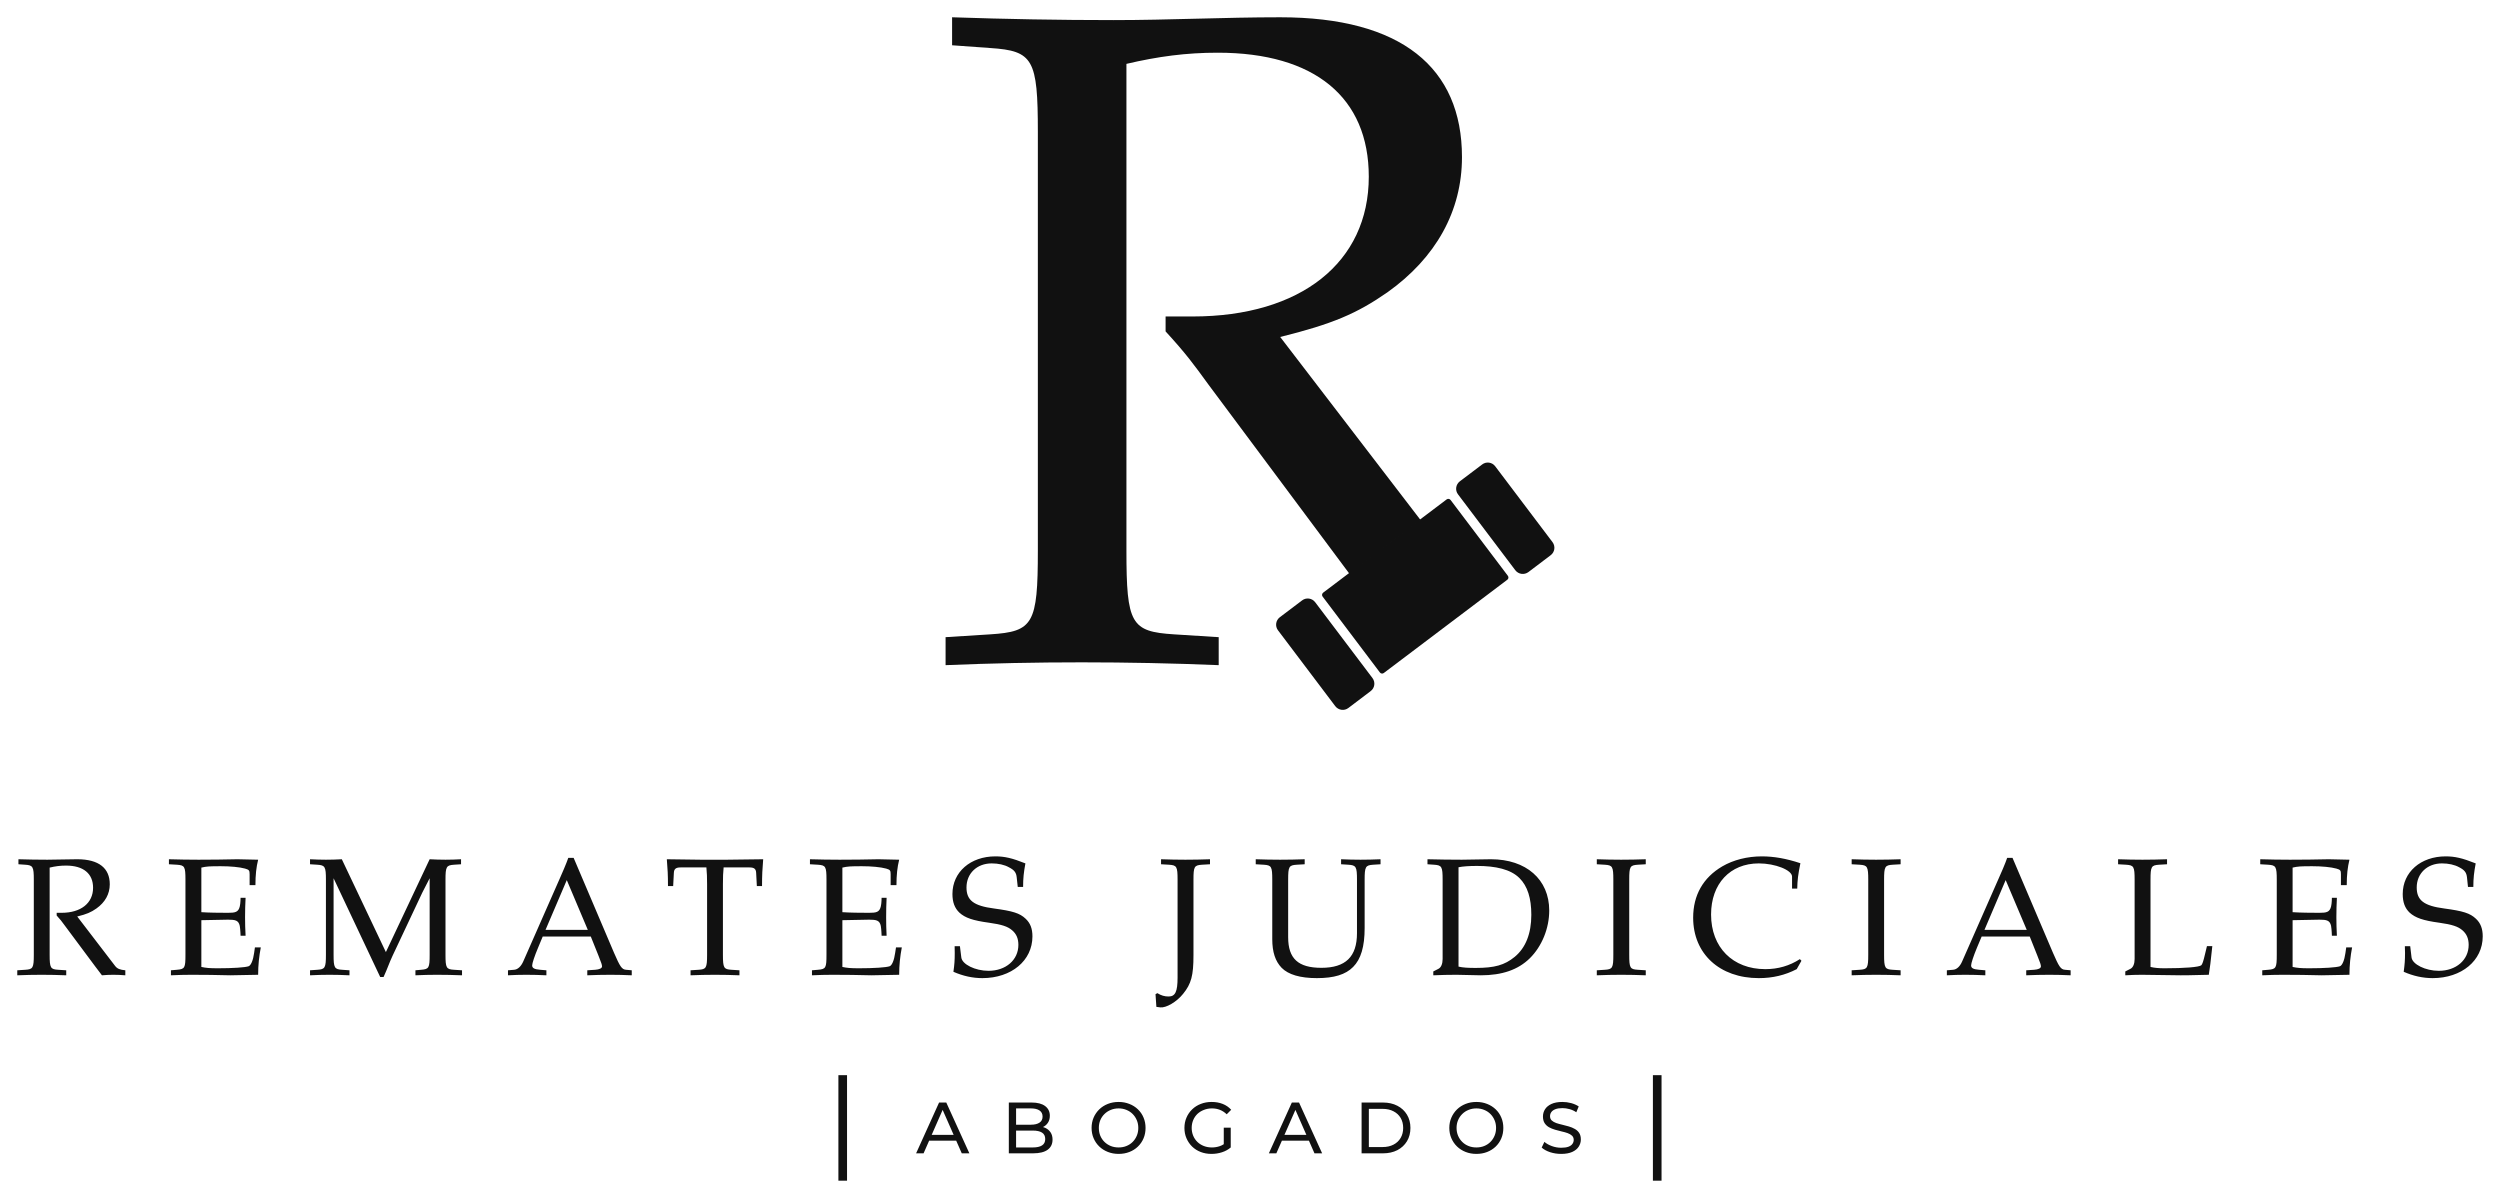
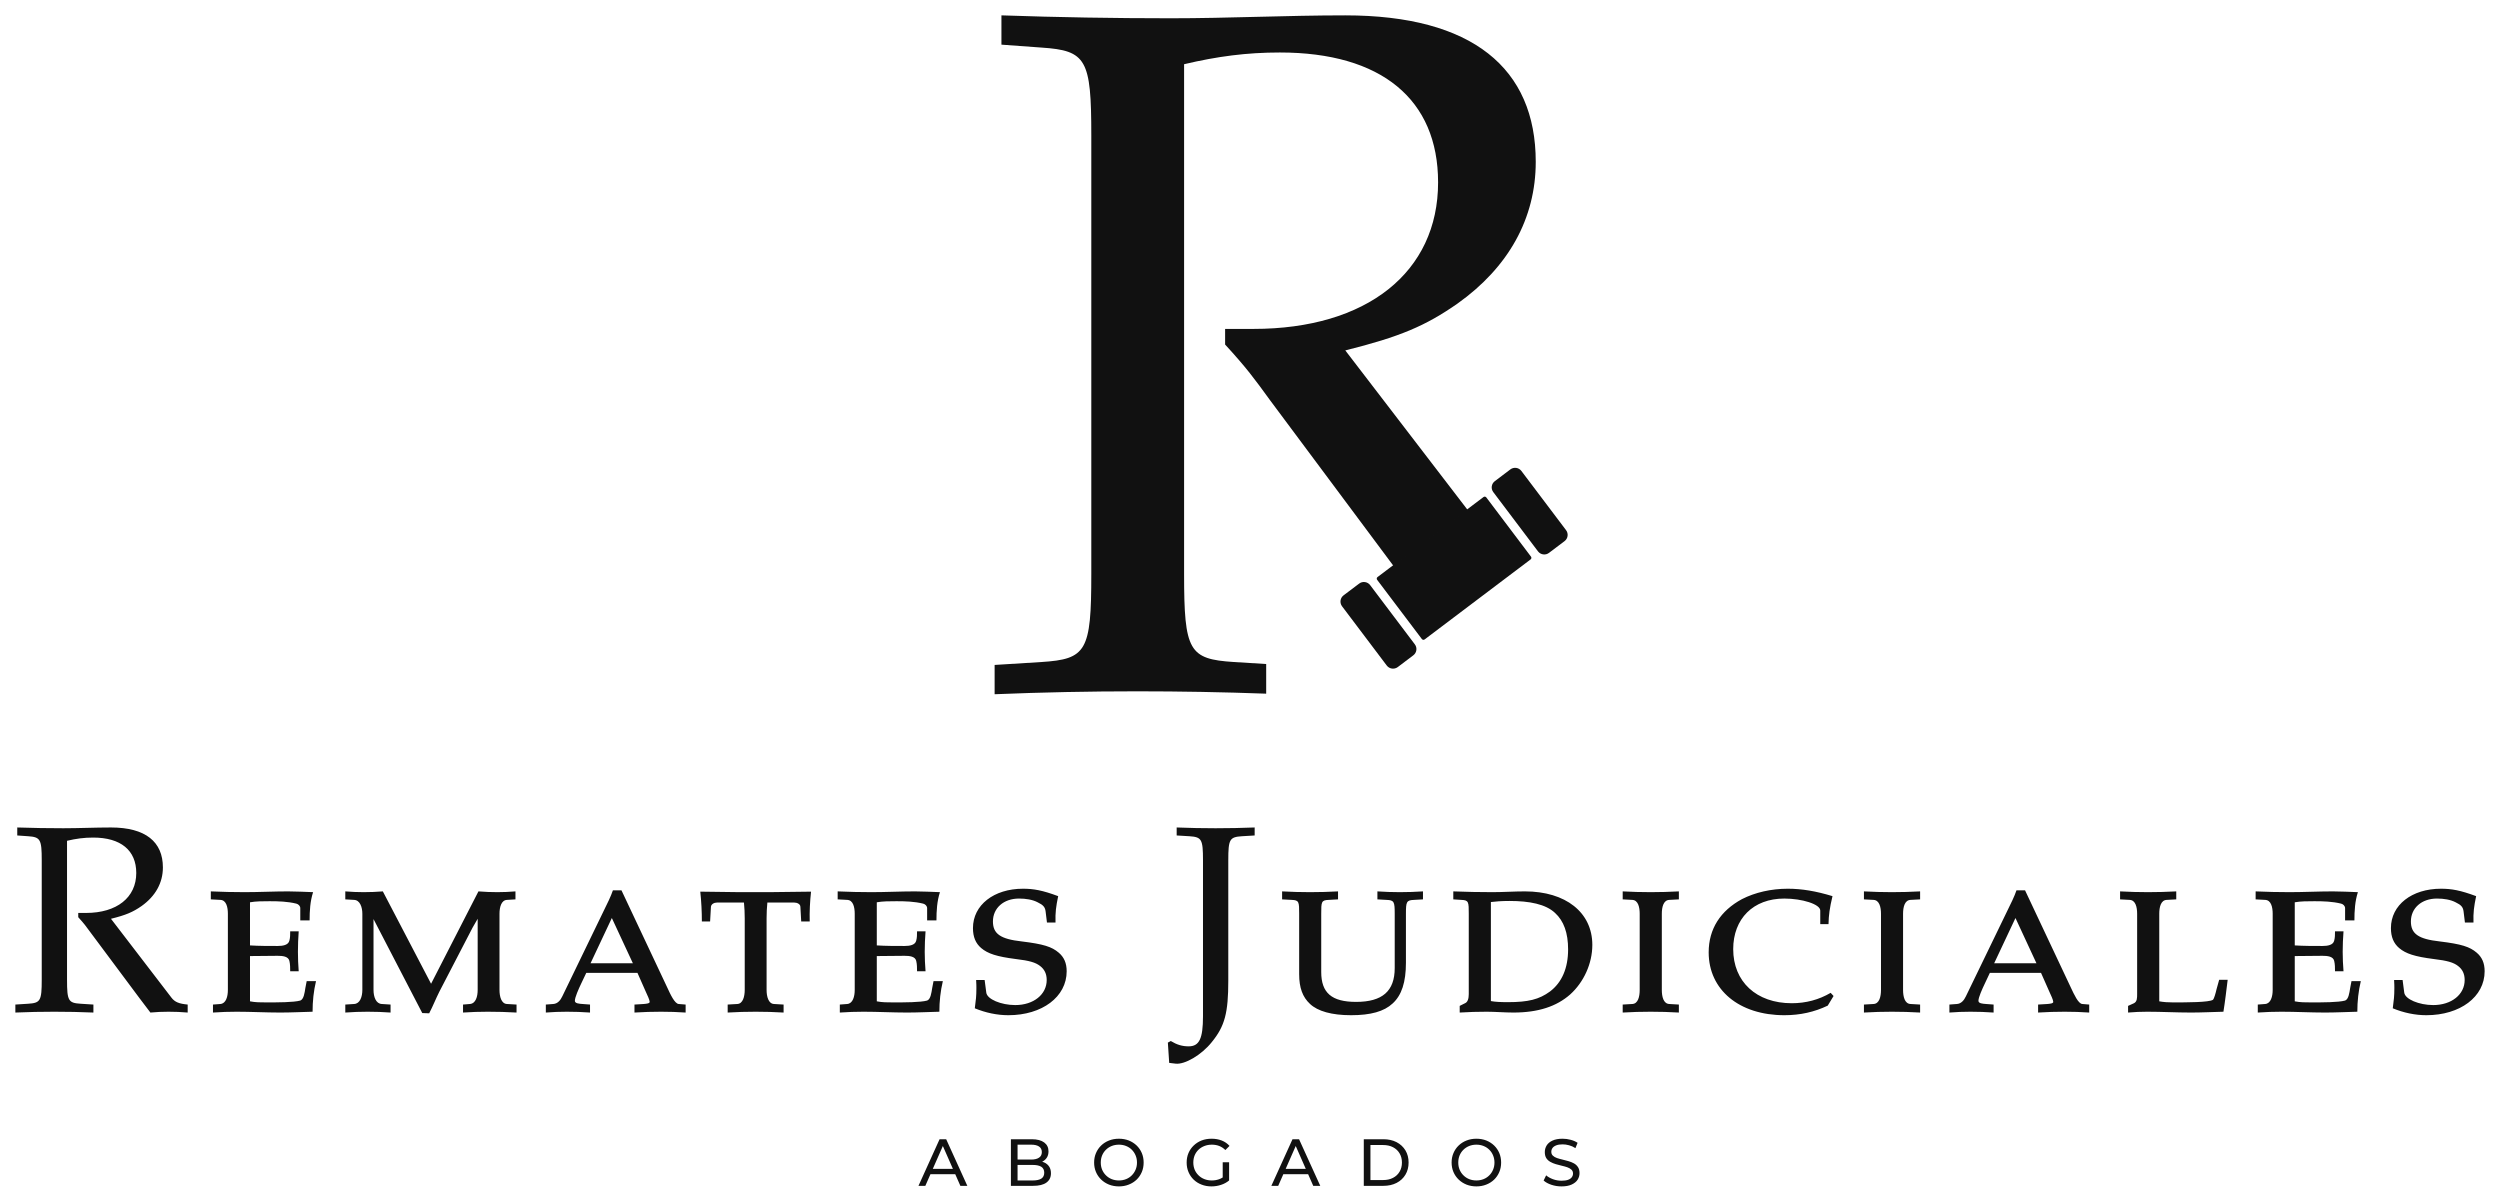
- <svg xmlns="http://www.w3.org/2000/svg" viewBox="-2.36 -3 434.07 208" role="img" aria-label="Abogados Remates Judiciales">
-   <path d="M161.82 112.49V107.63L169.59 107.14C177.03 106.66 177.84 105.36 177.84 92.58V19.91C177.84 7.28 177.03 5.83 169.59 5.34L162.95 4.86V0C172.34 0.32 181.56 0.49 190.95 0.49C200.66 0.49 210.21 0 219.92 0C240.96 0 251.48 8.74 251.48 24.28C251.48 33.66 246.95 41.76 238.54 47.75C233.19 51.47 228.99 53.25 219.92 55.51L244.31 87.32L231.96 96.65L207.46 63.77C204.87 60.21 203.58 58.43 200.02 54.54V51.95H204.71C223.48 51.95 235.3 42.57 235.3 27.68C235.3 13.92 225.91 6.15 209.08 6.15C203.58 6.15 198.72 6.8 193.22 8.09V92.58C193.22 105.36 194.03 106.66 201.47 107.14L209.24 107.63V112.49Q197.34 112 185.45 112C177.52 112 169.75 112.16 161.82 112.49Z" fill="#111111" />
-   <path d="M249.5 83.81 259.45 96.98C259.61 97.2 259.57 97.5 259.35 97.66L237.91 113.85C237.7 114.02 237.39 113.97 237.23 113.76L227.28 100.58C227.12 100.37 227.17 100.06 227.38 99.9L248.82 83.71C249.04 83.55 249.34 83.6 249.5 83.81ZM225.99 101.56 235.94 114.73C236.48 115.45 236.34 116.46 235.62 117L231.75 119.93C231.04 120.47 230.02 120.32 229.48 119.61L219.53 106.43C219 105.72 219.14 104.71 219.85 104.17L223.73 101.24C224.44 100.7 225.45 100.85 225.99 101.56ZM257.25 77.96 267.2 91.13C267.74 91.85 267.6 92.86 266.88 93.4L263.01 96.33C262.29 96.86 261.28 96.72 260.74 96.01L250.79 82.83C250.25 82.12 250.4 81.11 251.11 80.57L254.99 77.64C255.7 77.1 256.71 77.24 257.25 77.96Z" fill="#111111" />
-   <path d="M0.64 166.34C2.06 166.28 3.45 166.25 4.87 166.25C6.29 166.25 7.71 166.28 9.14 166.34V165.47L7.74 165.38C6.41 165.3 6.26 165.06 6.26 162.77V147.64C7.25 147.4 8.12 147.29 9.11 147.29C12.12 147.29 13.8 148.68 13.8 151.14C13.8 153.81 11.69 155.49 8.32 155.49H7.48V155.96C8.12 156.65 8.35 156.97 8.82 157.61L14.15 164.77L15.34 166.34C16.01 166.28 16.65 166.25 17.31 166.25C18.01 166.25 18.7 166.28 19.4 166.34V165.47C18.47 165.38 18.01 165.21 17.63 164.72L11.05 156.13C12.67 155.73 13.43 155.41 14.38 154.74C15.89 153.67 16.7 152.22 16.7 150.54C16.7 147.75 14.82 146.19 11.05 146.19C9.31 146.19 7.6 146.27 5.86 146.27C4.18 146.27 2.52 146.24 0.84 146.19V147.06L2.03 147.14C3.36 147.23 3.51 147.49 3.51 149.75V162.77C3.51 165.06 3.36 165.3 2.03 165.38L0.64 165.47ZM26.97 147.06 28.36 147.14C29.7 147.23 29.84 147.46 29.84 149.75V162.77C29.84 165.06 29.73 165.27 28.36 165.38L27.32 165.47V166.34C28.51 166.28 29.7 166.25 30.89 166.25C33.12 166.25 35.38 166.28 37.61 166.34L42.46 166.25C42.46 164.57 42.63 163.01 42.92 161.5H41.9L41.76 162.48C41.59 163.73 41.21 164.63 40.8 164.77C40.19 164.98 38.08 165.12 35.47 165.12C33.96 165.12 33.44 165.06 32.6 164.89V156.77L37.24 156.68C38.51 156.68 39.06 156.8 39.27 157.76C39.38 158.39 39.41 159.47 39.41 159.47H40.28C40.22 158.39 40.19 157.32 40.19 156.25C40.19 155.12 40.22 154.02 40.28 152.88H39.41C39.41 152.88 39.41 153.84 39.27 154.39C39.03 155.38 38.48 155.49 37.24 155.49C35.79 155.49 33.87 155.47 32.6 155.38V147.64C33.49 147.43 33.99 147.4 35.99 147.4C37.64 147.4 39.27 147.55 40.19 147.81C40.89 148.01 40.98 148.13 40.98 148.8V150.68H41.99C41.99 148.94 42.14 147.55 42.46 146.27L38.86 146.19C36.63 146.24 34.37 146.27 32.13 146.27C30.42 146.27 28.68 146.24 26.97 146.19ZM51.47 166.34C52.61 166.28 53.71 166.25 54.84 166.25C56 166.25 57.16 166.28 58.32 166.34V165.47L57.04 165.38C55.71 165.3 55.56 165.04 55.56 162.77V149.49L63.65 166.63H64.24C64.96 165.06 65.19 164.25 65.8 162.95L70.96 151.99L72.24 149.49V162.77C72.24 165.06 72.12 165.27 70.76 165.38L69.77 165.47V166.34C71.02 166.28 72.24 166.25 73.49 166.25C74.94 166.25 76.42 166.28 77.86 166.34V165.47L76.47 165.38C75.14 165.3 74.99 165.06 74.99 162.77V149.75C74.99 147.49 75.14 147.23 76.47 147.14L77.69 147.06V146.19C76.79 146.24 75.89 146.27 74.99 146.27C74.07 146.27 73.17 146.24 72.24 146.19L64.64 162.31L56.99 146.19C56.06 146.24 55.16 146.27 54.23 146.27C53.3 146.27 52.4 146.24 51.47 146.19V147.06L52.75 147.14C54.08 147.23 54.23 147.49 54.23 149.75V162.77C54.23 165.04 54.08 165.3 52.75 165.38L51.47 165.47ZM85.84 166.34C86.88 166.28 87.96 166.25 89 166.25C90.16 166.25 91.35 166.28 92.51 166.34V165.47L91.44 165.38C90.42 165.3 90.04 165.09 90.04 164.63C90.04 164.25 90.45 163.01 91.06 161.56L91.87 159.61H100.22L101.56 162.95C102.05 164.17 102.17 164.54 102.17 164.8C102.17 165.12 101.7 165.33 100.98 165.38L99.61 165.47V166.34C100.95 166.28 102.31 166.25 103.65 166.25C104.86 166.25 106.11 166.28 107.33 166.34V165.47L106.34 165.38C105.59 165.33 105.27 164.77 104.25 162.43L97.24 145.95H96.31C96.31 145.95 95.99 146.94 94.89 149.4L88.48 163.96C88.1 164.8 87.55 165.33 86.91 165.38L85.84 165.47ZM92.36 158.45 96.05 149.81 99.7 158.45ZM113.42 146.19C113.56 147.84 113.62 148.97 113.62 150.85H114.52L114.64 148.56C114.67 147.87 114.99 147.61 115.8 147.61H120.29C120.38 148.59 120.41 149.26 120.41 150.51V162.77C120.41 165.06 120.26 165.3 118.93 165.38L117.54 165.47V166.34C118.96 166.28 120.35 166.25 121.77 166.25C123.19 166.25 124.61 166.28 126.03 166.34V165.47L124.64 165.38C123.31 165.3 123.16 165.06 123.16 162.77V150.51C123.16 149.2 123.19 148.56 123.28 147.61H127.77C128.59 147.61 128.9 147.87 128.93 148.56L129.05 150.85H129.95C129.95 148.97 130.01 147.84 130.15 146.19L123.89 146.27H119.31ZM138.27 147.06 139.66 147.14C141 147.23 141.14 147.46 141.14 149.75V162.77C141.14 165.06 141.03 165.27 139.66 165.38L138.62 165.47V166.34C139.81 166.28 141 166.25 142.19 166.25C144.42 166.25 146.68 166.28 148.91 166.34L153.76 166.25C153.76 164.57 153.93 163.01 154.22 161.5H153.21L153.06 162.48C152.89 163.73 152.51 164.63 152.1 164.77C151.5 164.98 149.38 165.12 146.77 165.12C145.26 165.12 144.74 165.06 143.9 164.89V156.77L148.54 156.68C149.81 156.68 150.37 156.8 150.57 157.76C150.68 158.39 150.71 159.47 150.71 159.47H151.58C151.52 158.39 151.5 157.32 151.5 156.25C151.5 155.12 151.52 154.02 151.58 152.88H150.71C150.71 152.88 150.71 153.84 150.57 154.39C150.34 155.38 149.79 155.49 148.54 155.49C147.09 155.49 145.17 155.47 143.9 155.38V147.64C144.8 147.43 145.29 147.4 147.29 147.4C148.94 147.4 150.57 147.55 151.5 147.81C152.19 148.01 152.28 148.13 152.28 148.8V150.68H153.29C153.29 148.94 153.44 147.55 153.76 146.27L150.16 146.19C147.93 146.24 145.67 146.27 143.43 146.27C141.72 146.27 139.98 146.24 138.27 146.19ZM163.01 152.22C163.01 153.64 163.39 154.68 164.23 155.47C165.21 156.36 166.55 156.83 169.36 157.21C171.59 157.52 172.61 157.87 173.36 158.51C174.12 159.15 174.46 159.96 174.46 161.06C174.46 163.67 172.29 165.56 169.27 165.56C166.95 165.56 164.69 164.43 164.55 163.24L164.31 161.29H163.39C163.41 161.82 163.41 162.28 163.41 162.45C163.41 163.79 163.36 164.43 163.18 165.73C164.84 166.46 166.52 166.83 168.2 166.83C173.25 166.83 176.9 163.79 176.9 159.58C176.9 158.22 176.52 157.26 175.71 156.51C174.7 155.55 173.48 155.18 170.23 154.74C166.69 154.28 165.45 153.32 165.45 151.09C165.45 148.65 167.27 146.91 169.82 146.91C170.96 146.91 172.03 147.14 172.81 147.58C173.77 148.07 174.09 148.51 174.17 149.35L174.35 151H175.28C175.28 149.46 175.39 148.48 175.68 146.91C173.36 145.98 172.06 145.69 170.46 145.69C166.14 145.69 163.01 148.42 163.01 152.22ZM198.27 169.62 198.42 171.82 199.11 171.91C200.1 172.02 201.93 170.98 203.06 169.56C204.48 167.82 204.86 166.37 204.86 162.86V149.75C204.86 147.46 205 147.23 206.34 147.14L207.73 147.06V146.19C206.31 146.24 204.88 146.27 203.46 146.27C202.04 146.27 200.65 146.24 199.23 146.19V147.06L200.62 147.14C201.96 147.23 202.1 147.46 202.1 149.75V166.75C202.1 169.18 201.7 170.02 200.54 170.02C199.84 170.02 199.26 169.85 198.59 169.44ZM215.67 147.06 217.07 147.14C218.4 147.23 218.54 147.46 218.54 149.75V160.05C218.54 162.31 219.07 163.9 220.17 165.04C221.33 166.22 223.39 166.83 226.29 166.83C229.27 166.83 231.27 166.22 232.58 164.89C233.94 163.53 234.58 161.35 234.58 158.13V149.75C234.58 147.49 234.73 147.23 236.06 147.14L237.34 147.06V146.19C236.18 146.24 235.02 146.27 233.86 146.27C232.73 146.27 231.62 146.24 230.49 146.19V147.06L231.77 147.14C233.1 147.23 233.25 147.49 233.25 149.75V159.03C233.25 163.12 231.27 165.04 227.07 165.04C223.04 165.04 221.3 163.44 221.3 159.73V149.75C221.3 147.46 221.44 147.23 222.78 147.14L224.17 147.06V146.19C222.75 146.24 221.33 146.27 219.91 146.27C218.49 146.27 217.09 146.24 215.67 146.19ZM245.49 147.06 246.65 147.14C247.98 147.23 248.12 147.49 248.12 149.75V163.5C248.12 164.34 247.86 164.98 247.4 165.21L246.5 165.67V166.34C247.83 166.28 249.2 166.25 250.53 166.25C251.92 166.25 253.34 166.34 254.74 166.34C258.45 166.34 261.23 165.38 263.26 163.38C265.35 161.32 266.63 158.19 266.63 155.09C266.63 149.69 262.62 146.19 256.51 146.19C254.82 146.19 253.14 146.27 251.46 146.27C249.46 146.27 247.49 146.24 245.49 146.19ZM250.88 164.83V147.58C251.63 147.43 252.65 147.35 254.1 147.35C257.32 147.35 259.93 147.93 261.46 149.46C262.86 150.85 263.52 152.94 263.52 155.84C263.52 159.09 262.54 161.58 260.62 163.15C258.88 164.57 257.14 165.06 253.87 165.06C252.53 165.06 251.63 165.01 250.88 164.83ZM274.89 166.34C276.31 166.28 277.7 166.25 279.12 166.25C280.55 166.25 281.97 166.28 283.39 166.34V165.47L282 165.38C280.66 165.3 280.52 165.06 280.52 162.77V149.75C280.52 147.46 280.66 147.23 282 147.14L283.39 147.06V146.19C281.97 146.24 280.55 146.27 279.12 146.27C277.7 146.27 276.31 146.24 274.89 146.19V147.06L276.28 147.14C277.62 147.23 277.76 147.46 277.76 149.75V162.77C277.76 165.06 277.62 165.3 276.28 165.38L274.89 165.47ZM291.62 156.34C291.62 162.6 296.21 166.83 303.02 166.83C305.43 166.83 307.6 166.31 309.6 165.27L310.42 163.82L310.15 163.53C308.36 164.69 306.36 165.27 304.15 165.27C298.5 165.27 294.73 161.5 294.73 155.78C294.73 150.45 298.03 146.91 303.02 146.91C305.86 146.91 308.79 148.07 308.79 149.2V151.29H309.69C309.72 149.84 309.84 148.8 310.24 146.88C307.78 146.07 305.66 145.69 303.54 145.69C301.02 145.69 298.61 146.3 296.67 147.43C293.36 149.38 291.62 152.42 291.62 156.34ZM319.14 166.34C320.57 166.28 321.96 166.25 323.38 166.25C324.8 166.25 326.22 166.28 327.64 166.34V165.47L326.25 165.38C324.92 165.3 324.77 165.06 324.77 162.77V149.75C324.77 147.46 324.92 147.23 326.25 147.14L327.64 147.06V146.19C326.22 146.24 324.8 146.27 323.38 146.27C321.96 146.27 320.57 146.24 319.14 146.19V147.06L320.54 147.14C321.87 147.23 322.02 147.46 322.02 149.75V162.77C322.02 165.06 321.87 165.3 320.54 165.38L319.14 165.47ZM335.67 166.34C336.72 166.28 337.79 166.25 338.84 166.25C340 166.25 341.18 166.28 342.35 166.34V165.47L341.27 165.38C340.26 165.3 339.88 165.09 339.88 164.63C339.88 164.25 340.29 163.01 340.89 161.56L341.71 159.61H350.06L351.39 162.95C351.89 164.17 352 164.54 352 164.8C352 165.12 351.54 165.33 350.81 165.38L349.45 165.47V166.34C350.78 166.28 352.15 166.25 353.48 166.25C354.7 166.25 355.95 166.28 357.16 166.34V165.47L356.18 165.38C355.42 165.33 355.11 164.77 354.09 162.43L347.07 145.95H346.14C346.14 145.95 345.83 146.94 344.72 149.4L338.31 163.96C337.94 164.8 337.39 165.33 336.75 165.38L335.67 165.47ZM342.2 158.45 345.88 149.81 349.54 158.45ZM365.4 147.06 366.79 147.14C368.13 147.23 368.27 147.46 368.27 149.75V163.5C368.27 164.34 368.01 164.98 367.55 165.21L366.65 165.67V166.34C367.6 166.28 368.56 166.25 369.52 166.25C371.78 166.25 374.01 166.34 376.27 166.34C377.49 166.34 377.2 166.34 381.15 166.25C381.35 165.01 381.47 164.08 381.76 161.27H380.83L380.48 162.72C380.22 163.85 380.02 164.46 379.84 164.6C379.46 164.92 376.94 165.12 373.49 165.12C372.45 165.12 371.78 165.06 371.03 164.89V149.75C371.03 147.46 371.17 147.23 372.51 147.14L373.9 147.06V146.19C372.48 146.24 371.05 146.27 369.63 146.27C368.21 146.27 366.82 146.24 365.4 146.19ZM390.08 147.06 391.47 147.14C392.8 147.23 392.95 147.46 392.95 149.75V162.77C392.95 165.06 392.83 165.27 391.47 165.38L390.43 165.47V166.34C391.62 166.28 392.8 166.25 393.99 166.25C396.23 166.25 398.49 166.28 400.72 166.34L405.57 166.25C405.57 164.57 405.74 163.01 406.03 161.5H405.01L404.87 162.48C404.7 163.73 404.32 164.63 403.91 164.77C403.3 164.98 401.19 165.12 398.58 165.12C397.07 165.12 396.55 165.06 395.7 164.89V156.77L400.35 156.68C401.62 156.68 402.17 156.8 402.38 157.76C402.49 158.39 402.52 159.47 402.52 159.47H403.39C403.33 158.39 403.3 157.32 403.3 156.25C403.3 155.12 403.33 154.02 403.39 152.88H402.52C402.52 152.88 402.52 153.84 402.38 154.39C402.14 155.38 401.59 155.49 400.35 155.49C398.89 155.49 396.98 155.47 395.7 155.38V147.64C396.6 147.43 397.1 147.4 399.1 147.4C400.75 147.4 402.38 147.55 403.3 147.81C404 148.01 404.09 148.13 404.09 148.8V150.68H405.1C405.1 148.94 405.25 147.55 405.57 146.27L401.97 146.19C399.74 146.24 397.47 146.27 395.24 146.27C393.53 146.27 391.79 146.24 390.08 146.19ZM414.82 152.22C414.82 153.64 415.19 154.68 416.03 155.47C417.02 156.36 418.35 156.83 421.17 157.21C423.4 157.52 424.42 157.87 425.17 158.51C425.92 159.15 426.27 159.96 426.27 161.06C426.27 163.67 424.1 165.56 421.08 165.56C418.76 165.56 416.5 164.43 416.35 163.24L416.12 161.29H415.19C415.22 161.82 415.22 162.28 415.22 162.45C415.22 163.79 415.16 164.43 414.99 165.73C416.64 166.46 418.33 166.83 420.01 166.83C425.05 166.83 428.71 163.79 428.71 159.58C428.71 158.22 428.33 157.26 427.52 156.51C426.5 155.55 425.29 155.18 422.04 154.74C418.5 154.28 417.25 153.32 417.25 151.09C417.25 148.65 419.08 146.91 421.63 146.91C422.76 146.91 423.83 147.14 424.62 147.58C425.58 148.07 425.89 148.51 425.98 149.35L426.15 151H427.08C427.08 149.46 427.2 148.48 427.49 146.91C425.17 145.98 423.86 145.69 422.27 145.69C417.95 145.69 414.82 148.42 414.82 152.22Z" fill="#111111" />
-   <path d="M156.7 197.25 160.69 188.43H161.94L165.95 197.25H164.63L161.06 189.14H161.56L158 197.25ZM158.4 195.05 158.74 194.04H163.71L164.07 195.05ZM172.8 197.25V188.43H176.76Q178.28 188.43 179.1 189.04Q179.92 189.66 179.92 190.71Q179.92 191.43 179.6 191.92Q179.28 192.42 178.74 192.68Q178.2 192.94 177.57 192.94L177.79 192.57Q178.55 192.57 179.13 192.83Q179.71 193.1 180.05 193.61Q180.39 194.12 180.39 194.87Q180.39 196.01 179.54 196.63Q178.69 197.25 177.01 197.25ZM174.06 196.23H176.96Q178.01 196.23 178.56 195.88Q179.12 195.53 179.12 194.77Q179.12 194 178.56 193.65Q178.01 193.3 176.96 193.3H173.95V192.28H176.65Q177.6 192.28 178.13 191.92Q178.66 191.57 178.66 190.87Q178.66 190.16 178.13 189.81Q177.6 189.45 176.65 189.45H174.06ZM191.87 197.35Q190.86 197.35 190 197.01Q189.13 196.67 188.5 196.06Q187.87 195.45 187.52 194.63Q187.17 193.81 187.17 192.84Q187.17 191.87 187.52 191.05Q187.87 190.24 188.5 189.62Q189.13 189.01 189.99 188.67Q190.85 188.33 191.87 188.33Q192.87 188.33 193.72 188.67Q194.58 189 195.21 189.61Q195.85 190.22 196.19 191.04Q196.54 191.86 196.54 192.84Q196.54 193.83 196.19 194.65Q195.85 195.46 195.21 196.08Q194.58 196.69 193.72 197.02Q192.87 197.35 191.87 197.35ZM191.87 196.23Q192.6 196.23 193.22 195.98Q193.84 195.73 194.3 195.27Q194.76 194.81 195.02 194.19Q195.28 193.57 195.28 192.84Q195.28 192.11 195.02 191.5Q194.76 190.88 194.3 190.42Q193.84 189.96 193.22 189.71Q192.6 189.45 191.87 189.45Q191.12 189.45 190.5 189.71Q189.88 189.96 189.41 190.42Q188.94 190.88 188.68 191.5Q188.43 192.11 188.43 192.84Q188.43 193.57 188.68 194.19Q188.94 194.81 189.41 195.27Q189.88 195.73 190.5 195.98Q191.12 196.23 191.87 196.23ZM207.99 197.35Q206.97 197.35 206.12 197.02Q205.26 196.69 204.63 196.08Q204 195.46 203.65 194.65Q203.29 193.83 203.29 192.84Q203.29 191.86 203.65 191.04Q204 190.22 204.64 189.61Q205.27 189 206.13 188.67Q206.99 188.33 208.02 188.33Q209.07 188.33 209.93 188.67Q210.8 189.01 211.41 189.69L210.63 190.47Q210.09 189.95 209.45 189.7Q208.81 189.45 208.07 189.45Q207.31 189.45 206.67 189.71Q206.02 189.96 205.54 190.41Q205.07 190.87 204.81 191.49Q204.55 192.11 204.55 192.84Q204.55 193.56 204.81 194.19Q205.07 194.81 205.54 195.27Q206.02 195.73 206.66 195.98Q207.3 196.23 208.06 196.23Q208.76 196.23 209.41 196.01Q210.06 195.79 210.62 195.28L211.33 196.23Q210.68 196.79 209.8 197.07Q208.93 197.35 207.99 197.35ZM211.33 196.23 210.12 196.07V192.79H211.33ZM217.95 197.25 221.94 188.43H223.19L227.2 197.25H225.87L222.31 189.14H222.81L219.25 197.25ZM219.65 195.05 219.99 194.04H224.95L225.32 195.05ZM234.05 197.25V188.43H237.77Q239.18 188.43 240.26 188.99Q241.33 189.54 241.93 190.54Q242.53 191.53 242.53 192.84Q242.53 194.15 241.93 195.15Q241.33 196.14 240.26 196.7Q239.18 197.25 237.77 197.25ZM235.31 196.16H237.69Q238.79 196.16 239.59 195.74Q240.39 195.33 240.83 194.58Q241.27 193.83 241.27 192.84Q241.27 191.85 240.83 191.1Q240.39 190.36 239.59 189.95Q238.79 189.53 237.69 189.53H235.31ZM253.98 197.35Q252.98 197.35 252.11 197.01Q251.25 196.67 250.62 196.06Q249.99 195.45 249.64 194.63Q249.28 193.81 249.28 192.84Q249.28 191.87 249.64 191.05Q249.99 190.24 250.62 189.62Q251.25 189.01 252.11 188.67Q252.96 188.33 253.98 188.33Q254.99 188.33 255.84 188.67Q256.69 189 257.33 189.61Q257.97 190.22 258.31 191.04Q258.66 191.86 258.66 192.84Q258.66 193.83 258.31 194.65Q257.97 195.46 257.33 196.08Q256.69 196.69 255.84 197.02Q254.99 197.35 253.98 197.35ZM253.98 196.23Q254.72 196.23 255.34 195.98Q255.96 195.73 256.42 195.27Q256.88 194.81 257.14 194.19Q257.4 193.57 257.4 192.84Q257.4 192.11 257.14 191.5Q256.88 190.88 256.42 190.42Q255.96 189.96 255.34 189.71Q254.72 189.45 253.98 189.45Q253.24 189.45 252.62 189.71Q251.99 189.96 251.53 190.42Q251.06 190.88 250.8 191.5Q250.54 192.11 250.54 192.84Q250.54 193.57 250.8 194.19Q251.06 194.81 251.53 195.27Q251.99 195.73 252.62 195.98Q253.24 196.23 253.98 196.23ZM268.7 197.35Q267.69 197.35 266.77 197.05Q265.85 196.74 265.32 196.25L265.79 195.26Q266.29 195.7 267.08 195.99Q267.86 196.28 268.7 196.28Q269.47 196.28 269.95 196.11Q270.43 195.93 270.65 195.62Q270.88 195.31 270.88 194.92Q270.88 194.47 270.59 194.19Q270.29 193.91 269.82 193.74Q269.34 193.57 268.78 193.45Q268.21 193.32 267.64 193.15Q267.06 192.98 266.59 192.72Q266.12 192.45 265.83 192.01Q265.54 191.56 265.54 190.85Q265.54 190.17 265.9 189.6Q266.26 189.03 267.01 188.68Q267.76 188.33 268.92 188.33Q269.68 188.33 270.44 188.53Q271.2 188.74 271.75 189.11L271.33 190.12Q270.77 189.74 270.14 189.57Q269.51 189.4 268.92 189.4Q268.17 189.4 267.69 189.59Q267.21 189.78 266.99 190.1Q266.77 190.41 266.77 190.8Q266.77 191.27 267.07 191.55Q267.37 191.82 267.84 191.99Q268.31 192.15 268.88 192.28Q269.44 192.42 270.02 192.58Q270.59 192.74 271.06 193.01Q271.54 193.27 271.83 193.71Q272.12 194.15 272.12 194.85Q272.12 195.51 271.75 196.09Q271.39 196.66 270.62 197.01Q269.86 197.35 268.7 197.35Z" fill="#111111" />
-   <path d="M143.21 183.68H144.71V202H143.21Z" fill="#111111" />
-   <path d="M284.63 183.68H286.13V202H284.63Z" fill="#111111" />
+ <svg xmlns="http://www.w3.org/2000/svg" viewBox="-1.86 -3 488.2 234.68" role="img" aria-label="Abogados Remates Judiciales">
+   <path d="M192.37 132.57V126.85L201.52 126.28C210.3 125.71 211.25 124.18 211.25 109.11V23.46C211.25 8.58 210.3 6.87 201.52 6.29L193.7 5.72V0C204.77 0.38 215.64 0.57 226.7 0.57C238.15 0.57 249.4 0 260.85 0C285.64 0 298.04 10.3 298.04 28.61C298.04 39.68 292.7 49.21 282.78 56.27C276.49 60.66 271.53 62.76 260.85 65.43L284.77 96.62L270.29 107.55L246.16 75.16C243.11 70.96 241.58 68.86 237.38 64.28V61.23H242.92C265.04 61.23 278.97 50.17 278.97 32.62C278.97 16.4 267.9 7.25 248.07 7.25C241.58 7.25 235.86 8.01 229.37 9.54V109.11C229.37 124.18 230.33 125.71 239.1 126.28L245.4 126.67V132.46Q232.81 132 220.22 132C210.87 132 201.71 132.19 192.37 132.57Z" fill="#111111" />
+   <path d="M288.38 94.13 297.11 105.7C297.24 105.87 297.21 106.11 297.04 106.24L276.34 121.87C276.17 122 275.93 121.96 275.8 121.79L267.07 110.23C266.94 110.06 266.97 109.82 267.14 109.69L287.84 94.06C288.01 93.93 288.25 93.97 288.38 94.13ZM295.23 88.96 303.96 100.53C304.47 101.2 304.34 102.16 303.67 102.67L300.62 104.97C299.95 105.48 298.99 105.34 298.48 104.67L289.75 93.1C289.24 92.43 289.37 91.47 290.05 90.96L293.09 88.66C293.76 88.16 294.72 88.29 295.23 88.96ZM265.7 111.26 274.43 122.83C274.94 123.5 274.81 124.46 274.13 124.97L271.09 127.27C270.42 127.77 269.46 127.64 268.95 126.97L260.22 115.4C259.71 114.72 259.84 113.77 260.51 113.26L263.56 110.96C264.23 110.45 265.19 110.59 265.7 111.26Z" fill="#111111" />
+   <path d="M1.14 194.73C3.69 194.62 6.19 194.57 8.74 194.57C11.28 194.57 13.83 194.62 16.38 194.73V193.17L13.88 193.01C11.49 192.86 11.23 192.44 11.23 188.33V161.19C13 160.77 14.56 160.56 16.33 160.56C21.74 160.56 24.75 163.06 24.75 167.48C24.75 172.26 20.96 175.28 14.92 175.28H13.42V176.11C14.56 177.36 14.98 177.93 15.81 179.08L25.38 191.92L27.51 194.73C28.7 194.62 29.85 194.57 31.04 194.57C32.29 194.57 33.54 194.62 34.79 194.73V193.17C33.12 193.01 32.29 192.7 31.62 191.82L19.81 176.42C22.72 175.7 24.08 175.12 25.79 173.93C28.5 172 29.95 169.4 29.95 166.39C29.95 161.4 26.57 158.59 19.81 158.59C16.69 158.59 13.62 158.74 10.5 158.74C7.49 158.74 4.52 158.69 1.51 158.59V160.15L3.64 160.3C6.03 160.46 6.29 160.93 6.29 164.98V188.33C6.29 192.44 6.03 192.86 3.64 193.01L1.14 193.17ZM39.31 172.63 41.18 172.73C42.33 172.78 42.64 174.14 42.64 175.44V190.31C42.64 191.61 42.28 192.96 41.18 193.06L39.73 193.17V194.73C41.29 194.62 42.85 194.57 44.36 194.57C47.16 194.57 50.02 194.73 52.83 194.73C54.96 194.73 57.04 194.62 59.18 194.57C59.18 192.54 59.38 190.57 59.85 188.59H58.03L57.77 189.94C57.62 190.93 57.46 192.13 56.78 192.39C55.48 192.75 52.36 192.75 50.13 192.75C49.04 192.75 48 192.75 46.96 192.54V183.7L52.36 183.65C53.35 183.65 54.44 183.76 54.65 184.64C54.81 185.32 54.81 185.99 54.81 186.67H56.47C56.37 185.42 56.32 184.12 56.32 182.87C56.32 181.52 56.37 180.22 56.47 178.87H54.81C54.81 179.49 54.81 180.12 54.65 180.69C54.44 181.57 53.35 181.73 52.36 181.73C50.54 181.73 48.72 181.73 46.96 181.62V173.2C48.1 172.99 49.5 172.99 50.8 172.99C52.52 172.99 54.29 173.04 56 173.46C56.42 173.56 56.78 173.93 56.78 174.34V176.74H58.6C58.6 174.86 58.71 172.99 59.28 171.22C57.62 171.17 56 171.07 54.39 171.07C51.58 171.07 48.78 171.22 45.92 171.22C43.73 171.22 41.5 171.17 39.31 171.07ZM65.57 194.73C67.03 194.62 68.48 194.57 69.94 194.57C71.45 194.57 72.9 194.62 74.41 194.73V193.17L72.7 193.06C71.55 193.01 71.08 191.66 71.08 190.31V176.48L80.6 194.83L81.95 194.88C82.68 193.48 83.25 192.02 83.93 190.67L90.43 178.14L91.42 176.42V190.31C91.42 191.61 91.05 192.96 89.91 193.06L88.56 193.17V194.73C90.17 194.62 91.78 194.57 93.39 194.57C95.26 194.57 97.14 194.62 99.01 194.73V193.17L97.14 193.06C96.04 193.01 95.68 191.61 95.68 190.31V175.44C95.68 174.14 96.04 172.78 97.14 172.73L98.8 172.63V171.07C97.6 171.17 96.46 171.22 95.26 171.22C94.02 171.22 92.82 171.17 91.57 171.07L82.32 189.11L72.9 171.07C71.66 171.17 70.41 171.22 69.16 171.22C67.96 171.22 66.77 171.17 65.57 171.07V172.63L67.29 172.73C68.43 172.78 68.9 174.14 68.9 175.44V190.31C68.9 191.66 68.43 193.01 67.29 193.06L65.57 193.17ZM104.73 194.73C106.08 194.62 107.48 194.57 108.84 194.57C110.34 194.57 111.85 194.62 113.36 194.73V193.17L111.9 193.06C111.23 193.01 110.4 192.96 110.4 192.44C110.4 191.76 111.12 190.15 111.64 189.06L112.63 186.98H122.62L124.23 190.62C124.54 191.3 125.01 192.28 125.01 192.65C125.01 192.96 124.38 193.01 123.86 193.06L122.04 193.17V194.73C123.81 194.62 125.53 194.57 127.24 194.57C128.86 194.57 130.42 194.62 132.03 194.73V193.17L130.68 193.06C129.9 193.01 129.06 191.19 128.44 189.84L119.5 170.86H117.83C117.47 171.95 116.69 173.56 116.01 174.92L107.95 191.56C107.59 192.34 107.02 193.01 106.18 193.06L104.73 193.17ZM113.46 185.11 117.62 176.27 121.73 185.11ZM134.89 171.12C135.1 173.04 135.2 175.02 135.2 176.94H136.81L136.97 174.08C137.02 173.56 137.59 173.25 138.16 173.25H143.42C143.52 174.24 143.57 175.28 143.57 176.32V190.31C143.57 191.61 143.21 193.01 142.12 193.06L140.24 193.17V194.73C142.06 194.62 143.88 194.57 145.7 194.57C147.52 194.57 149.34 194.62 151.16 194.73V193.17L149.29 193.06C148.2 193.01 147.84 191.61 147.84 190.31V176.32C147.84 175.28 147.89 174.24 147.99 173.25H153.24C153.82 173.25 154.44 173.56 154.44 174.08L154.6 176.94H156.26C156.21 175.02 156.31 173.04 156.52 171.12L148.36 171.22H142.58ZM161.72 172.63 163.59 172.73C164.74 172.78 165.05 174.14 165.05 175.44V190.31C165.05 191.61 164.68 192.96 163.59 193.06L162.14 193.17V194.73C163.7 194.62 165.26 194.57 166.76 194.57C169.57 194.57 172.43 194.73 175.24 194.73C177.37 194.73 179.45 194.62 181.58 194.57C181.58 192.54 181.79 190.57 182.26 188.59H180.44L180.18 189.94C180.02 190.93 179.87 192.13 179.19 192.39C177.89 192.75 174.77 192.75 172.54 192.75C171.44 192.75 170.4 192.75 169.36 192.54V183.7L174.77 183.65C175.76 183.65 176.85 183.76 177.06 184.64C177.22 185.32 177.22 185.99 177.22 186.67H178.88C178.78 185.42 178.72 184.12 178.72 182.87C178.72 181.52 178.78 180.22 178.88 178.87H177.22C177.22 179.49 177.22 180.12 177.06 180.69C176.85 181.57 175.76 181.73 174.77 181.73C172.95 181.73 171.13 181.73 169.36 181.62V173.2C170.51 172.99 171.91 172.99 173.21 172.99C174.93 172.99 176.7 173.04 178.41 173.46C178.83 173.56 179.19 173.93 179.19 174.34V176.74H181.01C181.01 174.86 181.12 172.99 181.69 171.22C180.02 171.17 178.41 171.07 176.8 171.07C173.99 171.07 171.18 171.22 168.32 171.22C166.14 171.22 163.9 171.17 161.72 171.07ZM188.14 178.24C188.14 179.96 188.66 181.21 189.75 182.14C191.05 183.24 192.82 183.81 196.51 184.28C199.16 184.59 200.36 184.95 201.24 185.63C202.12 186.3 202.54 187.19 202.54 188.38C202.54 191.19 199.99 193.27 196.4 193.27C193.65 193.27 190.89 192.13 190.74 190.83L190.42 188.38H188.76C188.81 189.06 188.81 189.74 188.81 189.94C188.81 191.56 188.71 192.28 188.5 193.9C190.63 194.78 192.87 195.25 195.05 195.25C201.66 195.25 206.44 191.66 206.44 186.67C206.44 185.06 205.92 183.91 204.88 183.03C203.53 181.88 201.92 181.36 197.65 180.84C193.49 180.38 192.04 179.34 192.04 176.94C192.04 174.34 194.12 172.47 197.13 172.47C198.48 172.47 199.78 172.68 200.77 173.2C201.86 173.72 202.23 174.14 202.33 175.02L202.59 177.15H204.26C204.2 175.18 204.36 174.03 204.78 172C201.71 170.86 199.99 170.55 197.91 170.55C192.24 170.55 188.14 173.72 188.14 178.24ZM226.2 200.6 226.46 204.56 227.71 204.71C229.48 204.92 232.75 203.05 234.78 200.5C237.33 197.38 238 194.78 238 188.49V164.98C238 160.88 238.26 160.46 240.66 160.3L243.15 160.15V158.59C240.6 158.69 238.06 158.74 235.51 158.74C232.96 158.74 230.46 158.69 227.92 158.59V160.15L230.41 160.3C232.8 160.46 233.06 160.88 233.06 164.98V195.46C233.06 199.82 232.34 201.33 230.26 201.33C229.01 201.33 227.97 201.02 226.77 200.29ZM248.51 172.63 250.38 172.73C251.84 172.78 251.84 173.15 251.84 175.44V187.24C251.84 189.89 252.51 191.71 253.97 193.06C255.48 194.47 258.18 195.25 261.98 195.25C265.82 195.25 268.42 194.52 270.09 192.96C271.86 191.35 272.69 188.8 272.69 185V175.44C272.69 173.1 272.79 172.78 274.3 172.73L276.02 172.63V171.07C274.51 171.17 273 171.22 271.49 171.22C270.04 171.22 268.58 171.17 267.12 171.07V172.63L268.89 172.73C270.4 172.78 270.5 173.1 270.5 175.44V186.04C270.5 190.57 268.06 192.65 262.96 192.65C258.18 192.65 256.15 190.88 256.15 186.82V175.44C256.15 173.15 256.15 172.78 257.61 172.73L259.43 172.63V171.07C257.61 171.17 255.79 171.22 253.97 171.22C252.15 171.22 250.33 171.17 248.51 171.07ZM281.94 172.63 283.5 172.73C284.96 172.78 284.96 173.15 284.96 175.44V191.14C284.96 192.02 284.75 192.7 284.23 192.91C283.87 193.06 283.56 193.27 283.19 193.43V194.73C284.96 194.62 286.68 194.57 288.44 194.57C290.16 194.57 291.93 194.73 293.7 194.73C298.53 194.73 302.12 193.53 304.77 191.19C307.42 188.8 309.09 185.16 309.09 181.52C309.09 175.18 303.89 171.07 295.93 171.07C293.8 171.07 291.72 171.22 289.59 171.22C287.04 171.22 284.49 171.17 281.94 171.07ZM289.28 192.49V173.15C290.16 173.04 291.3 172.94 292.92 172.94C296.82 172.94 299.99 173.56 301.81 175.28C303.52 176.84 304.36 179.18 304.36 182.4C304.36 186.04 303.16 188.85 300.82 190.62C298.69 192.18 296.56 192.7 292.6 192.7C291.15 192.7 290.11 192.65 289.28 192.49ZM315.02 194.73C316.84 194.62 318.66 194.57 320.48 194.57C322.3 194.57 324.12 194.62 325.99 194.73V193.17L324.12 193.06C322.97 193.01 322.66 191.61 322.66 190.31V175.44C322.66 174.14 322.97 172.78 324.12 172.73L325.99 172.63V171.07C324.12 171.17 322.3 171.22 320.48 171.22C318.66 171.22 316.84 171.17 315.02 171.07V172.63L316.89 172.73C318.03 172.78 318.34 174.14 318.34 175.44V190.31C318.34 191.61 318.03 193.01 316.89 193.06L315.02 193.17ZM331.81 182.98C331.81 190.31 337.79 195.25 346.58 195.25C349.7 195.25 352.46 194.62 355.06 193.38L356.2 191.5L355.63 190.88C353.34 192.23 350.79 192.91 348.04 192.91C341.12 192.91 336.6 188.7 336.6 182.35C336.6 176.42 340.5 172.47 346.58 172.47C350.01 172.47 353.6 173.56 353.6 174.81V177.46H355.21C355.26 175.64 355.42 174.4 355.99 172C352.77 171.02 350.01 170.55 347.26 170.55C343.98 170.55 340.86 171.28 338.31 172.58C334.1 174.86 331.81 178.4 331.81 182.98ZM362.13 194.73C363.95 194.62 365.77 194.57 367.59 194.57C369.41 194.57 371.23 194.62 373.1 194.73V193.17L371.23 193.06C370.08 193.01 369.77 191.61 369.77 190.31V175.44C369.77 174.14 370.08 172.78 371.23 172.73L373.1 172.63V171.07C371.23 171.17 369.41 171.22 367.59 171.22C365.77 171.22 363.95 171.17 362.13 171.07V172.63L364 172.73C365.14 172.78 365.46 174.14 365.46 175.44V190.31C365.46 191.61 365.14 193.01 364 193.06L362.13 193.17ZM378.82 194.73C380.17 194.62 381.58 194.57 382.93 194.57C384.44 194.57 385.94 194.62 387.45 194.73V193.17L386 193.06C385.32 193.01 384.49 192.96 384.49 192.44C384.49 191.76 385.22 190.15 385.74 189.06L386.72 186.98H396.71L398.32 190.62C398.63 191.3 399.1 192.28 399.1 192.65C399.1 192.96 398.48 193.01 397.96 193.06L396.14 193.17V194.73C397.9 194.62 399.62 194.57 401.34 194.57C402.95 194.57 404.51 194.62 406.12 194.73V193.17L404.77 193.06C403.99 193.01 403.16 191.19 402.53 189.84L393.59 170.86H391.92C391.56 171.95 390.78 173.56 390.1 174.92L382.04 191.56C381.68 192.34 381.11 193.01 380.28 193.06L378.82 193.17ZM387.56 185.11 391.72 176.27 395.82 185.11ZM412.15 172.63 414.02 172.73C415.17 172.78 415.48 174.14 415.48 175.44V191.14C415.48 191.87 415.48 192.6 414.86 192.91L413.71 193.43V194.73C414.96 194.62 416.21 194.57 417.46 194.57C420.32 194.57 423.12 194.73 425.98 194.73C428.06 194.73 430.2 194.62 432.33 194.57C432.64 192.7 432.9 190.41 433.16 188.33H431.5L430.98 190.2C430.82 190.93 430.51 192.02 430.3 192.23C429.57 192.75 425.15 192.75 422.45 192.75C421.56 192.75 420.68 192.7 419.8 192.54V175.44C419.8 174.14 420.11 172.78 421.25 172.73L423.12 172.63V171.07C421.25 171.17 419.43 171.22 417.61 171.22C415.79 171.22 413.97 171.17 412.15 171.07ZM438.62 172.63 440.49 172.73C441.64 172.78 441.95 174.14 441.95 175.44V190.31C441.95 191.61 441.58 192.96 440.49 193.06L439.04 193.17V194.73C440.6 194.62 442.16 194.57 443.66 194.57C446.47 194.57 449.33 194.73 452.14 194.73C454.27 194.73 456.35 194.62 458.48 194.57C458.48 192.54 458.69 190.57 459.16 188.59H457.34L457.08 189.94C456.92 190.93 456.77 192.13 456.09 192.39C454.79 192.75 451.67 192.75 449.44 192.75C448.34 192.75 447.3 192.75 446.26 192.54V183.7L451.67 183.65C452.66 183.65 453.75 183.76 453.96 184.64C454.12 185.32 454.12 185.99 454.12 186.67H455.78C455.68 185.42 455.62 184.12 455.62 182.87C455.62 181.52 455.68 180.22 455.78 178.87H454.12C454.12 179.49 454.12 180.12 453.96 180.69C453.75 181.57 452.66 181.73 451.67 181.73C449.85 181.73 448.03 181.73 446.26 181.62V173.2C447.41 172.99 448.81 172.99 450.11 172.99C451.83 172.99 453.6 173.04 455.31 173.46C455.73 173.56 456.09 173.93 456.09 174.34V176.74H457.91C457.91 174.86 458.02 172.99 458.59 171.22C456.92 171.17 455.31 171.07 453.7 171.07C450.89 171.07 448.08 171.22 445.22 171.22C443.04 171.22 440.8 171.17 438.62 171.07ZM465.04 178.24C465.04 179.96 465.56 181.21 466.65 182.14C467.95 183.24 469.72 183.81 473.41 184.28C476.06 184.59 477.26 184.95 478.14 185.63C479.02 186.3 479.44 187.19 479.44 188.38C479.44 191.19 476.89 193.27 473.3 193.27C470.55 193.27 467.79 192.13 467.64 190.83L467.32 188.38H465.66C465.71 189.06 465.71 189.74 465.71 189.94C465.71 191.56 465.61 192.28 465.4 193.9C467.53 194.78 469.77 195.25 471.95 195.25C478.56 195.25 483.34 191.66 483.34 186.67C483.34 185.06 482.82 183.91 481.78 183.03C480.43 181.88 478.82 181.36 474.55 180.84C470.39 180.38 468.94 179.34 468.94 176.94C468.94 174.34 471.02 172.47 474.03 172.47C475.38 172.47 476.68 172.68 477.67 173.2C478.76 173.72 479.13 174.14 479.23 175.02L479.49 177.15H481.16C481.1 175.18 481.26 174.03 481.68 172C478.61 170.86 476.89 170.55 474.81 170.55C469.14 170.55 465.04 173.72 465.04 178.24Z" fill="#111111" />
+   <path d="M177.5 228.57 181.62 219.47H182.91L187.04 228.57H185.68L182 220.2H182.52L178.84 228.57ZM179.26 226.3 179.61 225.26H184.73L185.11 226.3ZM195.55 228.57V219.47H199.63Q201.2 219.47 202.05 220.1Q202.89 220.73 202.89 221.83Q202.89 222.57 202.56 223.07Q202.23 223.58 201.67 223.85Q201.11 224.13 200.46 224.13L200.69 223.74Q201.47 223.74 202.07 224.01Q202.67 224.28 203.02 224.81Q203.37 225.34 203.37 226.12Q203.37 227.29 202.49 227.93Q201.62 228.57 199.89 228.57ZM196.85 227.52H199.84Q200.91 227.52 201.49 227.16Q202.06 226.79 202.06 226.01Q202.06 225.22 201.49 224.85Q200.91 224.49 199.84 224.49H196.73V223.44H199.51Q200.5 223.44 201.04 223.07Q201.59 222.71 201.59 221.98Q201.59 221.25 201.04 220.89Q200.5 220.53 199.51 220.53H196.85ZM216.65 228.68Q215.6 228.68 214.71 228.33Q213.82 227.97 213.17 227.34Q212.52 226.71 212.16 225.87Q211.8 225.02 211.8 224.02Q211.8 223.02 212.16 222.18Q212.52 221.33 213.17 220.7Q213.82 220.07 214.71 219.72Q215.59 219.37 216.65 219.37Q217.68 219.37 218.56 219.71Q219.44 220.06 220.1 220.69Q220.75 221.32 221.11 222.16Q221.47 223.01 221.47 224.02Q221.47 225.04 221.11 225.88Q220.75 226.73 220.1 227.36Q219.44 227.99 218.56 228.33Q217.68 228.68 216.65 228.68ZM216.65 227.52Q217.4 227.52 218.04 227.26Q218.69 227 219.16 226.52Q219.63 226.05 219.9 225.41Q220.17 224.78 220.17 224.02Q220.17 223.27 219.9 222.63Q219.63 221.99 219.16 221.52Q218.69 221.05 218.04 220.79Q217.4 220.53 216.65 220.53Q215.88 220.53 215.23 220.79Q214.59 221.05 214.11 221.52Q213.63 221.99 213.36 222.63Q213.1 223.27 213.1 224.02Q213.1 224.78 213.36 225.41Q213.63 226.05 214.11 226.52Q214.59 227 215.23 227.26Q215.88 227.52 216.65 227.52ZM234.71 228.68Q233.66 228.68 232.78 228.33Q231.89 227.99 231.24 227.36Q230.59 226.73 230.23 225.88Q229.87 225.04 229.87 224.02Q229.87 223.01 230.23 222.16Q230.59 221.32 231.25 220.69Q231.91 220.06 232.79 219.71Q233.68 219.37 234.74 219.37Q235.82 219.37 236.72 219.72Q237.61 220.07 238.24 220.77L237.43 221.58Q236.87 221.03 236.22 220.78Q235.56 220.53 234.79 220.53Q234.01 220.53 233.34 220.79Q232.67 221.05 232.19 221.51Q231.7 221.98 231.43 222.62Q231.17 223.27 231.17 224.02Q231.17 224.76 231.43 225.41Q231.7 226.05 232.19 226.52Q232.67 227 233.34 227.26Q234 227.52 234.78 227.52Q235.51 227.52 236.18 227.29Q236.85 227.06 237.42 226.53L238.16 227.52Q237.48 228.09 236.58 228.38Q235.68 228.68 234.71 228.68ZM238.16 227.52 236.91 227.35V223.97H238.16ZM246.41 228.57 250.54 219.47H251.82L255.96 228.57H254.59L250.91 220.2H251.43L247.75 228.57ZM248.17 226.3 248.52 225.26H253.64L254.02 226.3ZM264.46 228.57V219.47H268.29Q269.75 219.47 270.86 220.04Q271.97 220.62 272.59 221.64Q273.21 222.67 273.21 224.02Q273.21 225.37 272.59 226.4Q271.97 227.43 270.86 228Q269.75 228.57 268.29 228.57ZM265.76 227.44H268.22Q269.35 227.44 270.17 227.01Q271 226.58 271.45 225.81Q271.91 225.04 271.91 224.02Q271.91 223 271.45 222.23Q271 221.46 270.17 221.03Q269.35 220.6 268.22 220.6H265.76ZM286.45 228.68Q285.42 228.68 284.52 228.33Q283.63 227.97 282.98 227.34Q282.33 226.71 281.97 225.87Q281.61 225.02 281.61 224.02Q281.61 223.02 281.97 222.18Q282.33 221.33 282.98 220.7Q283.63 220.07 284.52 219.72Q285.4 219.37 286.45 219.37Q287.49 219.37 288.37 219.71Q289.25 220.06 289.91 220.69Q290.56 221.32 290.92 222.16Q291.28 223.01 291.28 224.02Q291.28 225.04 290.92 225.88Q290.56 226.73 289.91 227.36Q289.25 227.99 288.37 228.33Q287.49 228.68 286.45 228.68ZM286.45 227.52Q287.21 227.52 287.85 227.26Q288.5 227 288.97 226.52Q289.45 226.05 289.71 225.41Q289.98 224.78 289.98 224.02Q289.98 223.27 289.71 222.63Q289.45 221.99 288.97 221.52Q288.5 221.05 287.85 220.79Q287.21 220.53 286.45 220.53Q285.69 220.53 285.04 220.79Q284.4 221.05 283.92 221.52Q283.44 221.99 283.17 222.63Q282.91 223.27 282.91 224.02Q282.91 224.78 283.17 225.41Q283.44 226.05 283.92 226.52Q284.4 227 285.04 227.26Q285.69 227.52 286.45 227.52ZM303.07 228.68Q302.03 228.68 301.08 228.36Q300.13 228.04 299.58 227.53L300.07 226.52Q300.59 226.97 301.39 227.27Q302.2 227.57 303.07 227.57Q303.86 227.57 304.36 227.39Q304.85 227.21 305.08 226.89Q305.32 226.57 305.32 226.17Q305.32 225.7 305.01 225.41Q304.71 225.13 304.22 224.95Q303.73 224.78 303.15 224.65Q302.56 224.52 301.97 224.34Q301.38 224.17 300.89 223.89Q300.4 223.62 300.1 223.16Q299.81 222.7 299.81 221.97Q299.81 221.27 300.18 220.67Q300.55 220.08 301.32 219.73Q302.09 219.37 303.29 219.37Q304.08 219.37 304.86 219.58Q305.64 219.78 306.21 220.17L305.79 221.21Q305.2 220.82 304.55 220.65Q303.9 220.47 303.29 220.47Q302.52 220.47 302.03 220.67Q301.54 220.86 301.31 221.19Q301.08 221.51 301.08 221.92Q301.08 222.4 301.39 222.68Q301.69 222.97 302.18 223.14Q302.67 223.31 303.25 223.44Q303.84 223.58 304.43 223.75Q305.02 223.92 305.51 224.19Q305.99 224.46 306.29 224.92Q306.59 225.37 306.59 226.09Q306.59 226.78 306.22 227.37Q305.84 227.96 305.05 228.32Q304.27 228.68 303.07 228.68Z" fill="#111111" />
</svg>
